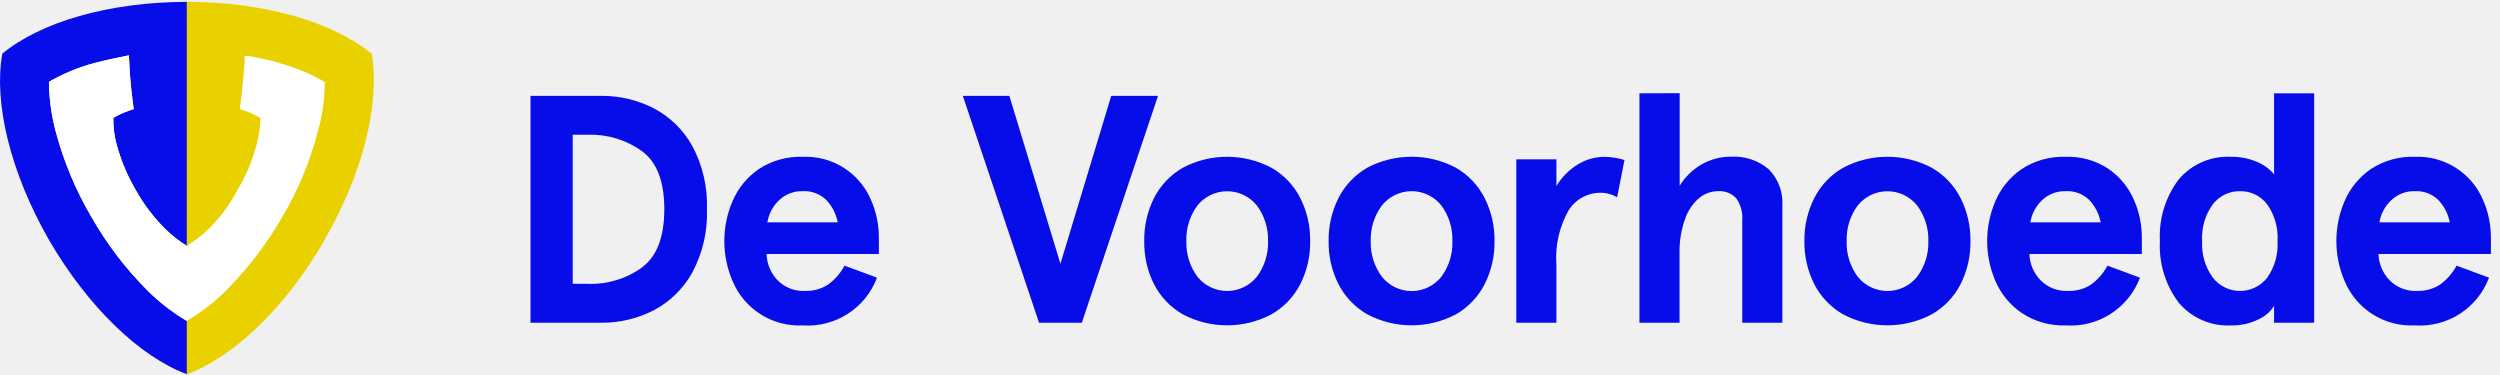
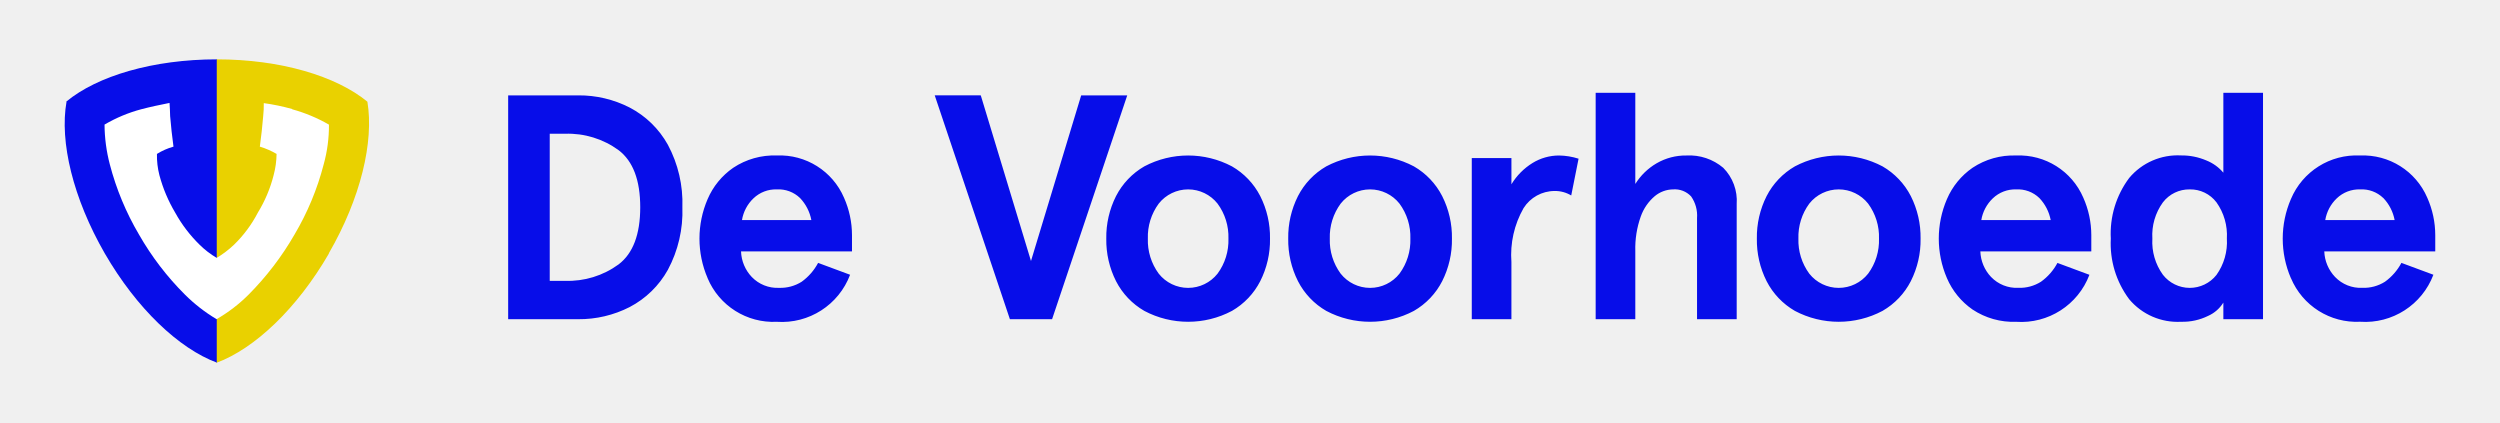
- <svg xmlns="http://www.w3.org/2000/svg" viewBox="0 0 187 28">
-   <path fill="#070de9" d="M.17 4.03c-.65 3.67.6 8.87 3.5 13.93C6.62 23.02 10.49 26.7 14 28V.14c-5.86 0-11 1.52-13.86 3.9z" />
-   <path fill="#e9d100" d="M24.26 17.96C27.2 12.9 28.42 7.7 27.81 4.03 24.95 1.68 19.85.14 13.97.14V28c3.5-1.3 7.38-4.97 10.31-10.04z" data-name="Shape" />
-   <path fill="#fff" d="M20.9 4.7a19.5 19.5 0 0 0-2.6-.54 9.1 9.1 0 0 1-.06 1.2c-.07.9-.18 1.85-.3 2.8a7.18 7.18 0 0 1 1.54.66 7.9 7.9 0 0 1-.28 1.96 12.38 12.38 0 0 1-1.44 3.43 11.54 11.54 0 0 1-2.21 2.97 9.21 9.21 0 0 1-1.57 1.2 7.95 7.95 0 0 1-1.56-1.2 12.72 12.72 0 0 1-2.26-2.97 13.56 13.56 0 0 1-1.45-3.44 7.16 7.16 0 0 1-.23-1.95A5.98 5.98 0 0 1 10 8.15c-.13-.94-.24-1.9-.31-2.8 0-.43-.04-.83-.05-1.21-.91.18-1.78.36-2.6.58a13.63 13.63 0 0 0-3.38 1.4 14.8 14.8 0 0 0 .49 3.66 25.17 25.17 0 0 0 2.68 6.44 25.94 25.94 0 0 0 4.23 5.54 14.93 14.93 0 0 0 2.9 2.24 14.08 14.08 0 0 0 2.92-2.24 26.77 26.77 0 0 0 4.24-5.54 24.9 24.9 0 0 0 2.67-6.44 13.3 13.3 0 0 0 .5-3.65 14.45 14.45 0 0 0-3.39-1.41z" data-name="Shape" />
-   <path fill="#fff" d="M12.41 17.18a13.11 13.11 0 0 1-2.26-2.95 14.78 14.78 0 0 1-1.44-3.47 7.11 7.11 0 0 1-.24-1.94A7.05 7.05 0 0 1 10 8.17a38.5 38.5 0 0 1-.29-2.82l-.07-1.21c-.9.18-1.77.36-2.59.58a14.35 14.35 0 0 0-3.38 1.4 14.8 14.8 0 0 0 .49 3.66 26.53 26.53 0 0 0 2.68 6.44 25.94 25.94 0 0 0 4.23 5.54 14.93 14.93 0 0 0 2.9 2.24v-5.6a9.3 9.3 0 0 1-1.55-1.22z" data-name="Shape" />
-   <path fill="#070de9" d="M44.98 7.17a8.42 8.42 0 0 1 3.9.92 7.04 7.04 0 0 1 2.9 2.82 9.33 9.33 0 0 1 1.1 4.74 9.33 9.33 0 0 1-1.1 4.74 7.05 7.05 0 0 1-2.9 2.83 8.43 8.43 0 0 1-3.9.92h-5.3V7.17zm3.07 12.81q1.64-1.24 1.64-4.33t-1.64-4.32A6.5 6.5 0 0 0 44 10.08h-1.16v11.15h1.16a6.5 6.5 0 0 0 4.06-1.25zM54.8 21.03a7.56 7.56 0 0 1 0-6 5.53 5.53 0 0 1 1.94-2.37 5.6 5.6 0 0 1 3.3-.93 5.3 5.3 0 0 1 5.1 3.2 7 7 0 0 1 .6 2.83V19h-8.4a2.96 2.96 0 0 0 .8 1.94 2.69 2.69 0 0 0 2.08.82 3.01 3.01 0 0 0 1.7-.46 4.16 4.16 0 0 0 1.25-1.43l2.43.9a5.53 5.53 0 0 1-5.55 3.57 5.4 5.4 0 0 1-5.25-3.31zm7-6.08a2.35 2.35 0 0 0-1.76-.65 2.45 2.45 0 0 0-1.77.68 2.94 2.94 0 0 0-.87 1.65h5.26a3.32 3.32 0 0 0-.86-1.68zM75.5 7.17l3.82 12.56 3.8-12.56h3.5l-5.7 16.97h-3.2l-5.7-16.97zM86.32 21.26a6.92 6.92 0 0 1-.73-3.23 6.92 6.92 0 0 1 .73-3.22 5.5 5.5 0 0 1 2.15-2.26 7.1 7.1 0 0 1 6.64 0 5.48 5.48 0 0 1 2.15 2.26 6.91 6.91 0 0 1 .74 3.22 6.9 6.9 0 0 1-.74 3.23 5.48 5.48 0 0 1-2.15 2.25 7.1 7.1 0 0 1-6.64 0 5.49 5.49 0 0 1-2.15-2.25zm8.53-3.23a4.25 4.25 0 0 0-.83-2.65 2.85 2.85 0 0 0-4.46 0 4.24 4.24 0 0 0-.82 2.65 4.25 4.25 0 0 0 .82 2.66 2.85 2.85 0 0 0 4.46 0 4.25 4.25 0 0 0 .83-2.66zM100.12 21.26a6.92 6.92 0 0 1-.74-3.23 6.92 6.92 0 0 1 .74-3.22 5.49 5.49 0 0 1 2.14-2.26 7.1 7.1 0 0 1 6.65 0 5.48 5.48 0 0 1 2.14 2.26 6.91 6.91 0 0 1 .74 3.22 6.9 6.9 0 0 1-.74 3.23 5.48 5.48 0 0 1-2.14 2.25 7.1 7.1 0 0 1-6.64 0 5.48 5.48 0 0 1-2.15-2.25zm8.52-3.23a4.24 4.24 0 0 0-.82-2.65 2.84 2.84 0 0 0-4.46 0 4.24 4.24 0 0 0-.83 2.65 4.24 4.24 0 0 0 .83 2.66 2.84 2.84 0 0 0 4.46 0 4.25 4.25 0 0 0 .82-2.66zM116.42 11.92v1.99a4.84 4.84 0 0 1 1.6-1.61 3.83 3.83 0 0 1 2.02-.57 5.12 5.12 0 0 1 1.47.24l-.55 2.79a2.37 2.37 0 0 0-1.26-.34 2.78 2.78 0 0 0-2.36 1.3 7.16 7.16 0 0 0-.92 4.09v4.33h-3V11.92zM125.64 6.97v6.92a4.68 4.68 0 0 1 1.6-1.57 4.39 4.39 0 0 1 2.28-.6 3.97 3.97 0 0 1 2.78.94 3.55 3.55 0 0 1 1.02 2.75v8.73h-3v-7.66a2.52 2.52 0 0 0-.45-1.65 1.69 1.69 0 0 0-1.37-.53 2.23 2.23 0 0 0-1.39.5 3.58 3.58 0 0 0-1.06 1.56 7.2 7.2 0 0 0-.42 2.62v5.16h-3V6.98zM135.71 21.26a6.92 6.92 0 0 1-.74-3.23 6.92 6.92 0 0 1 .74-3.22 5.49 5.49 0 0 1 2.15-2.26 7.1 7.1 0 0 1 6.64 0 5.49 5.49 0 0 1 2.15 2.26 6.92 6.92 0 0 1 .74 3.22 6.92 6.92 0 0 1-.74 3.23 5.48 5.48 0 0 1-2.15 2.25 7.1 7.1 0 0 1-6.64 0 5.48 5.48 0 0 1-2.15-2.25zm8.53-3.23a4.25 4.25 0 0 0-.83-2.65 2.85 2.85 0 0 0-4.46 0 4.24 4.24 0 0 0-.82 2.65 4.25 4.25 0 0 0 .82 2.66 2.85 2.85 0 0 0 4.46 0 4.25 4.25 0 0 0 .83-2.66zM149.26 21.03a7.56 7.56 0 0 1 0-6 5.53 5.53 0 0 1 1.94-2.37 5.6 5.6 0 0 1 3.31-.93 5.4 5.4 0 0 1 3.2.9 5.46 5.46 0 0 1 1.9 2.3 7 7 0 0 1 .6 2.84V19h-8.41a2.96 2.96 0 0 0 .81 1.94 2.7 2.7 0 0 0 2.08.82 3.02 3.02 0 0 0 1.7-.46 4.17 4.17 0 0 0 1.25-1.43l2.43.9a5.53 5.53 0 0 1-5.55 3.57 5.6 5.6 0 0 1-3.31-.94 5.54 5.54 0 0 1-1.95-2.37zm7.01-6.08a2.35 2.35 0 0 0-1.76-.65 2.45 2.45 0 0 0-1.77.68 2.94 2.94 0 0 0-.87 1.65h5.26a3.33 3.33 0 0 0-.86-1.68zM161.56 18.03a7.05 7.05 0 0 1 1.4-4.6 4.8 4.8 0 0 1 3.94-1.7 4.7 4.7 0 0 1 1.9.37 3.26 3.26 0 0 1 1.3.94V6.98h3v17.16h-3v-1.26a2.59 2.59 0 0 1-1.15 1 4.38 4.38 0 0 1-2.05.46 4.8 4.8 0 0 1-3.94-1.71 7.05 7.05 0 0 1-1.4-4.6zm8.8 0a4.29 4.29 0 0 0-.78-2.75 2.48 2.48 0 0 0-2.03-.98 2.51 2.51 0 0 0-2.03.98 4.24 4.24 0 0 0-.8 2.75 4.25 4.25 0 0 0 .8 2.74 2.58 2.58 0 0 0 4.06.01 4.28 4.28 0 0 0 .78-2.75zM175.38 21.03a7.56 7.56 0 0 1 0-6 5.53 5.53 0 0 1 1.94-2.37 5.6 5.6 0 0 1 3.3-.93 5.3 5.3 0 0 1 5.1 3.2 7 7 0 0 1 .6 2.83V19h-8.41a2.97 2.97 0 0 0 .81 1.94 2.69 2.69 0 0 0 2.08.82 3.01 3.01 0 0 0 1.7-.46 4.18 4.18 0 0 0 1.25-1.43l2.43.9a5.53 5.53 0 0 1-5.55 3.57 5.4 5.4 0 0 1-5.25-3.31zm7-6.08a2.35 2.35 0 0 0-1.75-.65 2.45 2.45 0 0 0-1.77.68 2.94 2.94 0 0 0-.88 1.65h5.26a3.31 3.31 0 0 0-.86-1.68z" />
+ <svg xmlns="http://www.w3.org/2000/svg" viewBox="0 0 189.556 32">
+   <path fill="#070de9" d="M5.044 7.714c-.537 3.031.493 7.316 2.9 11.5 2.419 4.18 5.614 7.211 8.51 8.286v-23c-4.837 0-9.077 1.254-11.436 3.21z" />
+   <path fill="#e9d100" d="M24.93 19.21c2.419-4.18 3.434-8.465 2.926-11.5C25.5 5.773 21.287 4.5 16.435 4.5v23c2.882-1.075 6.091-4.106 8.51-8.286z" data-name="Shape" />
+   <path fill="#070de9" d="M43.84 7.231a8.416 8.416 0 0 1 3.9.922 7.044 7.044 0 0 1 2.9 2.824 9.336 9.336 0 0 1 1.1 4.74 9.328 9.328 0 0 1-1.1 4.74 7.051 7.051 0 0 1-2.9 2.826 8.42 8.42 0 0 1-3.9.92h-5.31V7.231zm3.067 12.814q1.636-1.248 1.637-4.328t-1.637-4.328a6.5 6.5 0 0 0-4.061-1.248h-1.164v11.153h1.164a6.5 6.5 0 0 0 4.061-1.249zM53.653 21.088a7.564 7.564 0 0 1 0-5.989 5.531 5.531 0 0 1 1.94-2.376 5.6 5.6 0 0 1 3.309-.934 5.3 5.3 0 0 1 5.092 3.2 7 7 0 0 1 .606 2.837v1.236h-8.413A2.96 2.96 0 0 0 57 21a2.69 2.69 0 0 0 2.073.825 3.012 3.012 0 0 0 1.709-.461 4.177 4.177 0 0 0 1.249-1.431l2.425.9A5.532 5.532 0 0 1 58.9 24.4a5.409 5.409 0 0 1-5.249-3.31zm7.007-6.074a2.351 2.351 0 0 0-1.76-.654 2.448 2.448 0 0 0-1.77.678 2.937 2.937 0 0 0-.872 1.649h5.261a3.321 3.321 0 0 0-.859-1.673zM74.365 7.231l3.807 12.559 3.806-12.559h3.492L79.772 24.2h-3.2l-5.7-16.973zM84.62 21.318a6.915 6.915 0 0 1-.739-3.225 6.916 6.916 0 0 1 .739-3.224 5.5 5.5 0 0 1 2.146-2.255 7.106 7.106 0 0 1 6.643 0 5.488 5.488 0 0 1 2.146 2.255 6.9 6.9 0 0 1 .74 3.224 6.9 6.9 0 0 1-.74 3.225 5.476 5.476 0 0 1-2.146 2.255 7.1 7.1 0 0 1-6.643 0 5.489 5.489 0 0 1-2.146-2.255zm8.523-3.225a4.244 4.244 0 0 0-.825-2.654 2.845 2.845 0 0 0-4.461 0 4.244 4.244 0 0 0-.824 2.654 4.252 4.252 0 0 0 .824 2.656 2.845 2.845 0 0 0 4.461 0 4.252 4.252 0 0 0 .825-2.656zM98.415 21.318a6.915 6.915 0 0 1-.739-3.225 6.916 6.916 0 0 1 .739-3.224 5.494 5.494 0 0 1 2.146-2.255 7.106 7.106 0 0 1 6.643 0 5.488 5.488 0 0 1 2.146 2.255 6.9 6.9 0 0 1 .74 3.224 6.9 6.9 0 0 1-.74 3.225 5.476 5.476 0 0 1-2.146 2.255 7.1 7.1 0 0 1-6.643 0 5.482 5.482 0 0 1-2.146-2.255zm8.523-3.225a4.246 4.246 0 0 0-.825-2.654 2.845 2.845 0 0 0-4.461 0 4.246 4.246 0 0 0-.824 2.654 4.252 4.252 0 0 0 .824 2.656 2.845 2.845 0 0 0 4.461 0 4.252 4.252 0 0 0 .825-2.656zM114.6 11.984v1.988a4.851 4.851 0 0 1 1.6-1.613 3.834 3.834 0 0 1 2.012-.569 5.142 5.142 0 0 1 1.479.242l-.557 2.789a2.369 2.369 0 0 0-1.261-.34 2.786 2.786 0 0 0-2.353 1.3 7.159 7.159 0 0 0-.921 4.086V24.2h-3.006V11.984zM123.993 7.038v6.91a4.682 4.682 0 0 1 1.612-1.565 4.387 4.387 0 0 1 2.268-.593 3.97 3.97 0 0 1 2.788.933 3.547 3.547 0 0 1 1.019 2.752V24.2h-3.007v-7.658a2.533 2.533 0 0 0-.448-1.649 1.692 1.692 0 0 0-1.371-.533 2.218 2.218 0 0 0-1.381.509 3.578 3.578 0 0 0-1.068 1.552 7.194 7.194 0 0 0-.412 2.619v5.16h-3.006V7.038zM133.948 21.318a6.915 6.915 0 0 1-.739-3.225 6.916 6.916 0 0 1 .739-3.224 5.494 5.494 0 0 1 2.146-2.255 7.106 7.106 0 0 1 6.643 0 5.5 5.5 0 0 1 2.146 2.255 6.917 6.917 0 0 1 .74 3.224 6.915 6.915 0 0 1-.74 3.225 5.489 5.489 0 0 1-2.146 2.255 7.1 7.1 0 0 1-6.644 0 5.486 5.486 0 0 1-2.145-2.255zm8.522-3.225a4.246 4.246 0 0 0-.824-2.654 2.846 2.846 0 0 0-4.462 0 4.252 4.252 0 0 0-.824 2.654 4.252 4.252 0 0 0 .824 2.656 2.846 2.846 0 0 0 4.462 0 4.252 4.252 0 0 0 .824-2.656zM147.621 21.089a7.566 7.566 0 0 1 0-5.99 5.529 5.529 0 0 1 1.939-2.376 5.6 5.6 0 0 1 3.31-.933 5.294 5.294 0 0 1 5.092 3.2 7 7 0 0 1 .606 2.837v1.236h-8.413a2.962 2.962 0 0 0 .812 1.937 2.693 2.693 0 0 0 2.073.824 3.01 3.01 0 0 0 1.71-.461 4.166 4.166 0 0 0 1.25-1.427l2.425.9a5.533 5.533 0 0 1-5.555 3.564 5.6 5.6 0 0 1-3.31-.933 5.541 5.541 0 0 1-1.939-2.378zm7.007-6.075a2.351 2.351 0 0 0-1.758-.654 2.449 2.449 0 0 0-1.77.679 2.948 2.948 0 0 0-.873 1.648h5.262a3.325 3.325 0 0 0-.861-1.673zM160.046 18.094a7.05 7.05 0 0 1 1.394-4.6 4.8 4.8 0 0 1 3.94-1.709 4.7 4.7 0 0 1 1.9.376 3.252 3.252 0 0 1 1.3.933V7.038h3.007V24.2h-3.007v-1.257a2.583 2.583 0 0 1-1.151 1.006 4.369 4.369 0 0 1-2.049.449 4.8 4.8 0 0 1-3.94-1.71 7.048 7.048 0 0 1-1.394-4.594zm8.8 0a4.294 4.294 0 0 0-.788-2.752 2.48 2.48 0 0 0-2.025-.982 2.512 2.512 0 0 0-2.036.982 4.242 4.242 0 0 0-.8 2.752 4.252 4.252 0 0 0 .8 2.74 2.581 2.581 0 0 0 4.061.012 4.294 4.294 0 0 0 .789-2.752zM173.7 21.089a7.566 7.566 0 0 1 0-5.99 5.4 5.4 0 0 1 5.249-3.309 5.3 5.3 0 0 1 5.092 3.2 7 7 0 0 1 .606 2.837v1.236h-8.414A2.963 2.963 0 0 0 177.05 21a2.688 2.688 0 0 0 2.073.824 3.007 3.007 0 0 0 1.709-.461 4.168 4.168 0 0 0 1.249-1.431l2.425.9a5.533 5.533 0 0 1-5.553 3.564 5.4 5.4 0 0 1-5.249-3.309zm7.007-6.074a2.351 2.351 0 0 0-1.758-.655 2.449 2.449 0 0 0-1.77.679 2.942 2.942 0 0 0-.873 1.648h5.261a3.309 3.309 0 0 0-.856-1.672z" />
+   <path fill="#fff" d="M22.153 8.267A15.883 15.883 0 0 0 20 7.819a7.723 7.723 0 0 1-.044.985c-.06.746-.15 1.538-.254 2.314a5.889 5.889 0 0 1 1.269.552 6.547 6.547 0 0 1-.224 1.613 10.217 10.217 0 0 1-1.194 2.836 9.518 9.518 0 0 1-1.822 2.449 7.662 7.662 0 0 1-1.3.985 6.573 6.573 0 0 1-1.284-.985 10.518 10.518 0 0 1-1.866-2.449 11.207 11.207 0 0 1-1.194-2.836 5.924 5.924 0 0 1-.187-1.613 4.905 4.905 0 0 1 1.254-.552 43.573 43.573 0 0 1-.254-2.314c0-.358-.03-.687-.045-1-.746.149-1.463.3-2.135.477a11.213 11.213 0 0 0-2.794 1.165 12.163 12.163 0 0 0 .4 3.016 20.754 20.754 0 0 0 2.209 5.315 21.431 21.431 0 0 0 3.494 4.568A12.352 12.352 0 0 0 16.42 24.2a11.606 11.606 0 0 0 2.419-1.851 22.091 22.091 0 0 0 3.493-4.568 20.507 20.507 0 0 0 2.21-5.315 10.968 10.968 0 0 0 .4-3.016 11.908 11.908 0 0 0-2.792-1.165z" data-name="Shape" />
</svg>
